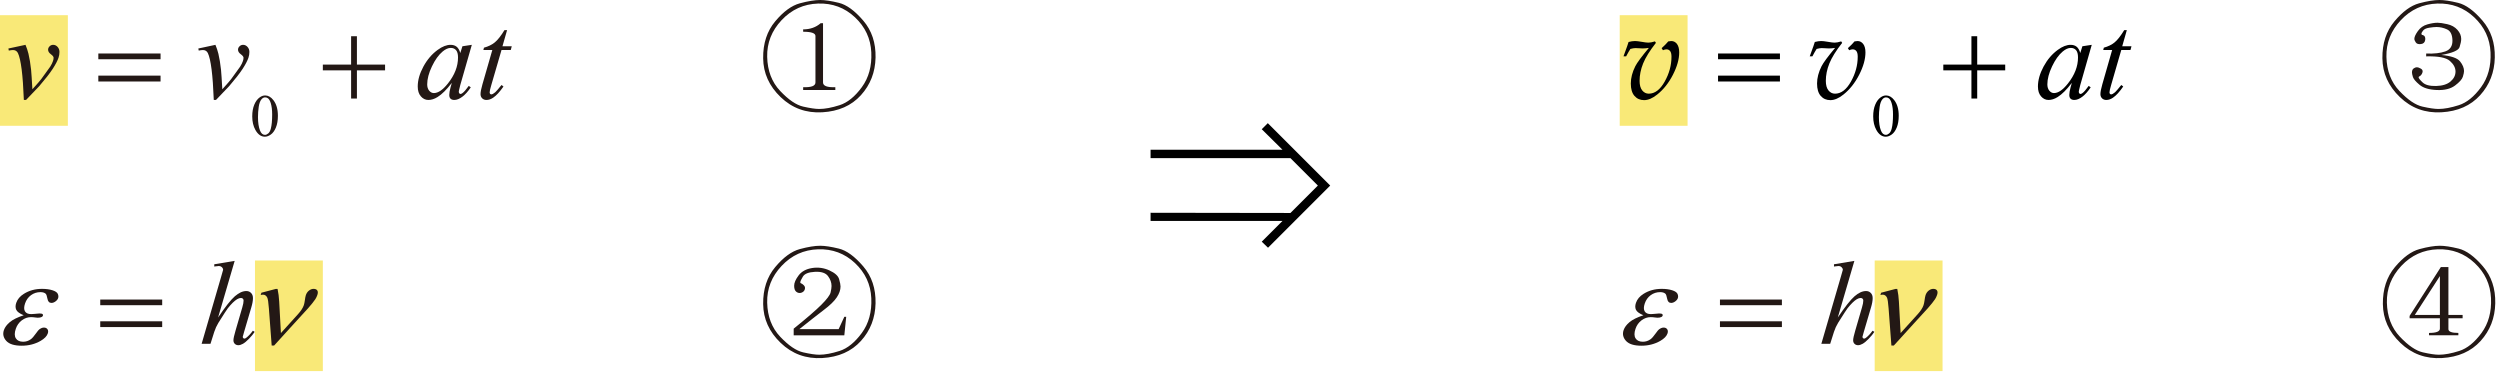
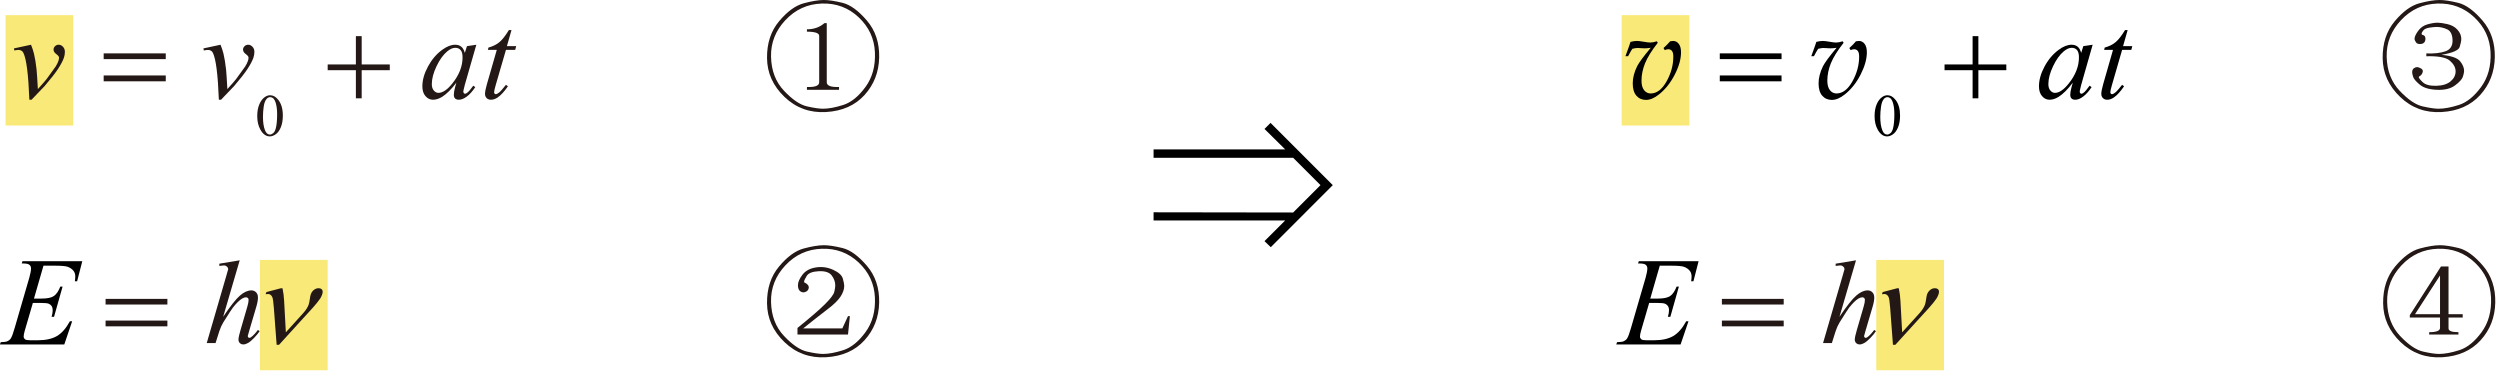
- <svg xmlns="http://www.w3.org/2000/svg" id="_图层_1" data-name="图层 1" width="412.859" height="61.284" viewBox="0 0 412.859 61.284">
+ <svg xmlns="http://www.w3.org/2000/svg" id="_图层_1" data-name="图层 1" width="413.779" height="61.284" viewBox="0 0 413.779 61.284">
  <defs>
    <style>
      .cls-1 {
        fill: #f9e978;
      }

      .cls-2 {
        fill: #231815;
      }
    </style>
  </defs>
  <g>
-     <rect class="cls-1" x="309.593" y="43.018" width="11.207" height="18.265" />
-     <rect class="cls-1" x="267.485" y="2.509" width="11.207" height="18.265" />
+     <rect class="cls-1" x="310.546" y="43.018" width="11.207" height="18.265" />
    <g>
-       <path class="cls-2" d="M306.239,43.083l-2.738,9.351c1.182-1.759,2.104-2.928,2.767-3.505s1.296-.867,1.9-.867c.312,0,.571,.106,.779,.318s.312,.494,.312,.847c0,.424-.091,.937-.272,1.541l-1.189,4.035c-.149,.488-.224,.758-.224,.809,0,.09,.027,.164,.083,.221,.055,.058,.119,.087,.19,.087,.084,0,.182-.042,.292-.125,.37-.282,.737-.674,1.101-1.175l.302,.183c-.221,.34-.528,.714-.92,1.122-.393,.408-.731,.69-1.014,.847-.282,.157-.534,.236-.755,.236-.24,0-.437-.075-.589-.226-.153-.151-.229-.345-.229-.583,0-.283,.114-.809,.341-1.58l1.121-3.852c.143-.481,.214-.86,.214-1.136,0-.128-.041-.231-.122-.308-.081-.077-.187-.116-.316-.116-.188,0-.403,.071-.643,.212-.442,.27-.952,.771-1.53,1.502-.156,.199-.675,1.001-1.559,2.408-.273,.449-.497,.94-.672,1.473l-.624,1.974h-1.461l3.206-11.016,.341-1.194c0-.167-.07-.314-.209-.443s-.31-.192-.511-.192c-.117,0-.296,.019-.536,.058l-.205,.029v-.375l3.371-.559Z" />
+       <path class="cls-2" d="M307.192,43.083l-2.738,9.351c1.182-1.759,2.104-2.928,2.767-3.505s1.296-.867,1.9-.867c.312,0,.571,.106,.779,.318s.312,.494,.312,.847c0,.424-.091,.937-.272,1.541l-1.189,4.035c-.149,.488-.224,.758-.224,.809,0,.09,.027,.164,.083,.221,.055,.058,.119,.087,.19,.087,.084,0,.182-.042,.292-.125,.37-.282,.737-.674,1.101-1.175l.302,.183c-.221,.34-.528,.714-.92,1.122-.393,.408-.731,.69-1.014,.847-.282,.157-.534,.236-.755,.236-.24,0-.437-.075-.589-.226-.153-.151-.229-.345-.229-.583,0-.283,.114-.809,.341-1.58l1.121-3.852c.143-.481,.214-.86,.214-1.136,0-.128-.041-.231-.122-.308-.081-.077-.187-.116-.316-.116-.188,0-.403,.071-.643,.212-.442,.27-.952,.771-1.53,1.502-.156,.199-.675,1.001-1.559,2.408-.273,.449-.497,.94-.672,1.473l-.624,1.974h-1.461l3.206-11.016,.341-1.194c0-.167-.07-.314-.209-.443s-.31-.192-.511-.192c-.117,0-.296,.019-.536,.058l-.205,.029v-.375l3.371-.559Z" />
+       <path class="cls-2" d="M314.828,55.003l2.842-3.139c.479-.533,.792-1.021,.942-1.464,.066-.199,.121-.459,.165-.78,.056-.417,.112-.709,.169-.876,.105-.314,.278-.566,.519-.756,.238-.188,.491-.284,.758-.284,.299,0,.504,.089,.616,.266,.113,.176,.116,.425,.007,.746-.084,.25-.195,.481-.332,.693-.262,.393-.66,.889-1.194,1.493l-2.271,2.484-3.345,3.679h-.399l-.461-6.115c-.073-.976-.161-1.572-.263-1.791-.16-.334-.399-.5-.718-.5-.091,0-.216,.016-.376,.048l.123-.367,2.374-.625h.292c.142,.661,.231,1.367,.271,2.118l.282,5.171Z" />
+       <path class="cls-2" d="M284.993,49.468h10.23v.934h-10.23v-.934Zm0,3.592h10.23v.953h-10.23v-.953Z" />
+     </g>
+     <path d="M274.715,43.971l-1.575,5.446h1.29c.922,0,1.589-.141,2.002-.422,.413-.281,.769-.801,1.067-1.56h.376l-1.413,5h-.406c.122-.42,.184-.779,.184-1.077,0-.292-.06-.525-.179-.701-.118-.176-.28-.307-.487-.391-.207-.085-.642-.127-1.306-.127h-1.311l-1.331,4.562c-.129,.44-.193,.776-.193,1.006,0,.176,.085,.332,.254,.468,.115,.095,.403,.142,.863,.142h1.22c1.321,0,2.379-.234,3.176-.701,.796-.467,1.509-1.28,2.139-2.438h.376l-1.301,3.831h-10.648l.132-.376c.528-.014,.884-.061,1.066-.142,.271-.122,.468-.278,.59-.468,.183-.277,.399-.86,.65-1.748l2.418-8.312c.189-.671,.285-1.182,.285-1.535,0-.257-.09-.458-.27-.604-.18-.146-.53-.218-1.052-.218h-.214l.122-.376h9.897l-.854,3.323h-.376c.047-.312,.071-.573,.071-.783,0-.359-.089-.661-.265-.904-.23-.312-.565-.549-1.006-.711-.325-.122-1.074-.183-2.246-.183h-1.747Z" />
+   </g>
+   <g>
+     <rect class="cls-1" x="268.405" y="2.509" width="11.207" height="18.265" />
+     <path class="cls-2" d="M410.497,15.727c-1.563,1.721-3.687,2.66-6.37,2.816-2.684,.157-4.976-.678-6.877-2.503-1.902-1.825-2.865-3.963-2.892-6.416-.026-2.451,.638-4.485,1.993-6.103,1.354-1.616,2.709-2.607,4.064-2.973C401.77,.184,402.89,0,403.775,0c.782,0,1.811,.157,3.088,.47,1.275,.313,2.617,1.291,4.024,2.934s2.083,3.677,2.032,6.103c-.053,2.425-.859,4.499-2.423,6.22Zm-3.517,1.643c1.301-.418,2.526-1.409,3.673-2.973,1.146-1.565,1.667-3.482,1.563-5.751-.105-2.269-1.004-4.198-2.697-5.79-1.693-1.59-3.725-2.347-6.096-2.269s-4.376,.992-6.018,2.738c-1.641,1.749-2.436,3.769-2.383,6.064,.051,2.295,.768,4.173,2.148,5.633,1.38,1.46,2.645,2.32,3.791,2.582,1.145,.261,2.031,.391,2.656,.391,.938,0,2.059-.209,3.361-.625Zm-2.893-8.293c1.615,.156,2.645,.508,3.088,1.056,.441,.547,.664,1.083,.664,1.604,0,.209-.066,.522-.195,.938-.131,.418-.561,.9-1.289,1.448-.73,.547-1.733,.796-3.01,.743-1.277-.051-2.227-.338-2.852-.861-.626-.521-.99-.951-1.095-1.291-.104-.339-.156-.587-.156-.744,0-.313,.091-.534,.273-.665,.183-.129,.352-.195,.509-.195,.207,0,.441,.078,.703,.234,.26,.157,.338,.379,.234,.665-.105,.288-.262,.483-.469,.587-.105,.053-.156,.105-.156,.157,0,.156,.221,.444,.664,.86,.441,.418,1.184,.614,2.227,.587,1.042-.026,1.837-.274,2.385-.743,.547-.47,.82-1.017,.82-1.643s-.312-1.213-.938-1.76c-.625-.548-1.928-.795-3.907-.744v-.469c1.302,.053,2.356-.065,3.165-.352,.808-.286,1.198-.9,1.173-1.839-.027-.938-.326-1.538-.899-1.799-.573-.26-1.146-.391-1.72-.391-.312,0-.717,.039-1.211,.117-.496,.078-.834,.235-1.016,.47-.184,.234-.273,.404-.273,.508,0,.157,.078,.235,.234,.235,.312,.105,.441,.365,.391,.782-.053,.418-.287,.653-.703,.704-.418,.053-.703-.039-.86-.274-.156-.234-.234-.43-.234-.586,0-.313,.195-.744,.587-1.291,.391-.548,.91-.912,1.562-1.096,.65-.182,1.211-.273,1.68-.273,.364,0,.899,.078,1.603,.234,.704,.157,1.263,.47,1.681,.939,.416,.47,.625,.966,.625,1.487,0,.365-.092,.821-.273,1.369-.184,.547-1.186,.978-3.01,1.291Z" />
+     <path class="cls-2" d="M410.575,56.312c-1.563,1.721-3.687,2.66-6.37,2.816-2.684,.157-4.976-.678-6.877-2.503-1.902-1.825-2.865-3.963-2.892-6.416-.026-2.451,.638-4.485,1.993-6.103,1.354-1.616,2.709-2.607,4.064-2.973,1.354-.364,2.474-.548,3.359-.548,.782,0,1.811,.157,3.088,.47,1.275,.313,2.617,1.291,4.024,2.934s2.083,3.677,2.032,6.103c-.053,2.425-.859,4.499-2.423,6.22Zm-3.517,1.643c1.301-.418,2.526-1.409,3.673-2.973,1.146-1.565,1.667-3.482,1.563-5.751-.105-2.269-1.004-4.198-2.697-5.79-1.693-1.59-3.725-2.347-6.096-2.269s-4.376,.992-6.018,2.738c-1.641,1.749-2.436,3.769-2.383,6.064,.051,2.295,.768,4.173,2.148,5.633,1.38,1.46,2.645,2.32,3.791,2.582,1.145,.261,2.031,.391,2.656,.391,.938,0,2.059-.209,3.361-.625Zm-1.798-13.849v7.902h2.345v.547h-2.345v1.8c0,.418,.548,.626,1.642,.626v.391h-4.846v-.391c1.197,0,1.797-.235,1.797-.704v-1.722h-5.001v-.391l5.157-8.059h1.251Zm-1.407,7.902v-6.416l-4.142,6.416h4.142Z" />
+     <g>
+       <path d="M310.266,19.218c0-.749,.112-1.393,.337-1.933,.224-.541,.522-.943,.894-1.208,.288-.209,.586-.314,.894-.314,.5,0,.948,.256,1.346,.77,.497,.635,.745,1.497,.745,2.584,0,.761-.109,1.408-.327,1.94-.218,.532-.496,.918-.834,1.159-.338,.24-.664,.36-.978,.36-.622,0-1.139-.37-1.553-1.108-.349-.623-.524-1.373-.524-2.25Zm.942,.121c0,.903,.11,1.641,.332,2.211,.183,.48,.455,.721,.817,.721,.173,0,.353-.079,.538-.235,.186-.156,.327-.418,.423-.786,.147-.555,.221-1.337,.221-2.347,0-.748-.077-1.372-.23-1.872-.115-.371-.265-.634-.447-.789-.131-.106-.29-.16-.476-.16-.218,0-.412,.099-.582,.295-.231,.268-.388,.688-.471,1.263-.083,.574-.125,1.141-.125,1.698Z" />
      <g>
-         <path class="cls-2" d="M271.403,52.066c-.67-.282-1.083-.584-1.234-.905-.151-.321-.153-.703-.003-1.146,.202-.597,.623-1.095,1.263-1.493,.873-.546,1.871-.819,2.995-.819,.669,0,1.243,.078,1.724,.231,.481,.155,.775,.355,.884,.603s.125,.479,.052,.698c-.067,.199-.212,.38-.437,.544-.224,.164-.447,.245-.667,.245-.357,0-.577-.229-.66-.688-.082-.459-.184-.739-.305-.842-.197-.167-.481-.251-.851-.251-.585,0-1.105,.168-1.564,.505-.458,.338-.785,.795-.979,1.372-.19,.565-.193,.999-.01,1.3,.185,.302,.526,.453,1.027,.453,.169,0,.357-.012,.567-.038,.334-.045,.591-.067,.773-.067,.278,0,.457,.035,.534,.105,.076,.071,.099,.154,.066,.25-.032,.096-.1,.17-.201,.221-.146,.083-.364,.126-.656,.126-.065,0-.169-.01-.312-.03-.323-.044-.591-.067-.806-.067-.545,0-1.052,.177-1.518,.53-.467,.353-.797,.818-.992,1.396-.228,.673-.225,1.198,.009,1.574,.234,.376,.637,.563,1.208,.563,.461,0,.884-.138,1.27-.415,.223-.16,.514-.494,.874-1.001,.235-.333,.407-.54,.509-.616,.277-.206,.533-.308,.768-.308,.272,0,.471,.093,.597,.279,.126,.186,.142,.417,.049,.693-.149,.443-.543,.852-1.183,1.224-.927,.533-1.968,.799-3.124,.799-1.221,0-2.071-.267-2.551-.799-.479-.533-.61-1.124-.392-1.772,.156-.462,.481-.902,.977-1.32,.494-.417,1.261-.796,2.297-1.136Z" />
-         <path class="cls-2" d="M313.875,55.003l2.842-3.139c.479-.533,.792-1.021,.942-1.464,.066-.199,.121-.459,.165-.78,.056-.417,.112-.709,.169-.876,.105-.314,.278-.566,.519-.756,.238-.188,.491-.284,.758-.284,.299,0,.504,.089,.616,.266,.113,.176,.116,.425,.007,.746-.084,.25-.195,.481-.332,.693-.262,.393-.66,.889-1.194,1.493l-2.271,2.484-3.345,3.679h-.399l-.461-6.115c-.073-.976-.161-1.572-.263-1.791-.16-.334-.399-.5-.718-.5-.091,0-.216,.016-.376,.048l.123-.367,2.374-.625h.292c.142,.661,.231,1.367,.271,2.118l.282,5.171Z" />
-       </g>
-       <path class="cls-2" d="M284.04,49.468h10.23v.934h-10.23v-.934Zm0,3.592h10.23v.953h-10.23v-.953Z" />
-     </g>
-     <path class="cls-2" d="M409.577,15.727c-1.563,1.721-3.687,2.66-6.37,2.816-2.684,.157-4.976-.678-6.877-2.503-1.902-1.825-2.865-3.963-2.892-6.416-.026-2.451,.638-4.485,1.993-6.103,1.354-1.616,2.709-2.607,4.064-2.973C400.85,.184,401.97,0,402.856,0c.782,0,1.811,.157,3.088,.47,1.275,.313,2.617,1.291,4.024,2.934s2.083,3.677,2.032,6.103c-.053,2.425-.859,4.499-2.423,6.22Zm-3.517,1.643c1.301-.418,2.526-1.409,3.673-2.973,1.146-1.565,1.667-3.482,1.563-5.751-.105-2.269-1.004-4.198-2.697-5.79-1.693-1.59-3.725-2.347-6.096-2.269s-4.376,.992-6.018,2.738c-1.641,1.749-2.436,3.769-2.383,6.064,.051,2.295,.768,4.173,2.148,5.633,1.38,1.46,2.645,2.32,3.791,2.582,1.145,.261,2.031,.391,2.656,.391,.938,0,2.059-.209,3.361-.625Zm-2.893-8.293c1.615,.156,2.645,.508,3.088,1.056,.441,.547,.664,1.083,.664,1.604,0,.209-.066,.522-.195,.938-.131,.418-.561,.9-1.289,1.448-.73,.547-1.733,.796-3.01,.743-1.277-.051-2.227-.338-2.852-.861-.626-.521-.99-.951-1.095-1.291-.104-.339-.156-.587-.156-.744,0-.313,.091-.534,.273-.665,.183-.129,.352-.195,.508-.195,.208,0,.442,.078,.704,.234,.26,.157,.338,.379,.234,.665-.105,.288-.262,.483-.469,.587-.105,.053-.156,.105-.156,.157,0,.156,.221,.444,.664,.86,.441,.418,1.184,.614,2.227,.587,1.042-.026,1.837-.274,2.384-.743,.548-.47,.821-1.017,.821-1.643s-.312-1.213-.938-1.76c-.625-.548-1.928-.795-3.907-.744v-.469c1.302,.053,2.356-.065,3.165-.352,.808-.286,1.198-.9,1.173-1.839-.027-.938-.326-1.538-.899-1.799-.573-.26-1.146-.391-1.72-.391-.312,0-.717,.039-1.211,.117-.496,.078-.834,.235-1.016,.47-.184,.234-.273,.404-.273,.508,0,.157,.078,.235,.234,.235,.312,.105,.441,.365,.391,.782-.053,.418-.287,.653-.703,.704-.418,.053-.704-.039-.86-.274-.156-.234-.234-.43-.234-.586,0-.313,.195-.744,.587-1.291,.391-.548,.91-.912,1.562-1.096,.65-.182,1.211-.273,1.68-.273,.364,0,.899,.078,1.603,.234,.704,.157,1.263,.47,1.681,.939,.416,.47,.625,.966,.625,1.487,0,.365-.092,.821-.273,1.369-.184,.547-1.186,.978-3.01,1.291Z" />
-     <path class="cls-2" d="M409.655,56.312c-1.563,1.721-3.687,2.66-6.37,2.816-2.684,.157-4.976-.678-6.877-2.503-1.902-1.825-2.865-3.963-2.892-6.416-.026-2.451,.638-4.485,1.993-6.103,1.354-1.616,2.709-2.607,4.064-2.973,1.354-.364,2.474-.548,3.359-.548,.782,0,1.811,.157,3.088,.47,1.275,.313,2.617,1.291,4.024,2.934s2.083,3.677,2.032,6.103c-.053,2.425-.859,4.499-2.423,6.22Zm-3.517,1.643c1.301-.418,2.526-1.409,3.673-2.973,1.146-1.565,1.667-3.482,1.563-5.751-.105-2.269-1.004-4.198-2.697-5.79-1.693-1.59-3.725-2.347-6.096-2.269s-4.376,.992-6.018,2.738c-1.641,1.749-2.436,3.769-2.383,6.064,.051,2.295,.768,4.173,2.148,5.633,1.38,1.46,2.645,2.32,3.791,2.582,1.145,.261,2.031,.391,2.656,.391,.938,0,2.059-.209,3.361-.625Zm-1.798-13.849v7.902h2.345v.547h-2.345v1.8c0,.418,.548,.626,1.642,.626v.391h-4.846v-.391c1.197,0,1.797-.235,1.797-.704v-1.722h-5.001v-.391l5.157-8.059h1.251Zm-1.407,7.902v-6.416l-4.142,6.416h4.142Z" />
-     <g>
-       <path d="M309.346,19.218c0-.749,.112-1.393,.337-1.933,.224-.541,.522-.943,.894-1.208,.288-.209,.586-.314,.894-.314,.5,0,.948,.256,1.346,.77,.497,.635,.745,1.497,.745,2.584,0,.761-.109,1.408-.327,1.94-.218,.532-.496,.918-.834,1.159-.338,.24-.664,.36-.978,.36-.622,0-1.139-.37-1.553-1.108-.349-.623-.524-1.373-.524-2.25Zm.942,.121c0,.903,.11,1.641,.332,2.211,.183,.48,.455,.721,.817,.721,.173,0,.353-.079,.538-.235,.186-.156,.327-.418,.423-.786,.147-.555,.221-1.337,.221-2.347,0-.748-.077-1.372-.23-1.872-.115-.371-.265-.634-.447-.789-.131-.106-.29-.16-.476-.16-.218,0-.412,.099-.582,.295-.231,.268-.388,.688-.471,1.263-.083,.574-.125,1.141-.125,1.698Z" />
-       <g>
-         <path d="M345.439,7.404l-1.898,6.644-.214,.892c-.02,.085-.029,.157-.029,.216,0,.104,.032,.196,.097,.274,.052,.059,.117,.088,.195,.088,.084,0,.195-.052,.331-.157,.253-.189,.59-.581,1.012-1.176l.331,.235c-.448,.68-.909,1.197-1.382,1.553s-.912,.534-1.314,.534c-.279,0-.488-.07-.628-.211-.14-.14-.209-.344-.209-.612,0-.32,.071-.742,.214-1.264l.205-.735c-.85,1.117-1.632,1.898-2.346,2.342-.513,.32-1.016,.48-1.509,.48-.474,0-.883-.198-1.227-.593-.344-.395-.516-.939-.516-1.631,0-1.039,.31-2.135,.93-3.288,.62-1.153,1.407-2.076,2.361-2.768,.746-.549,1.451-.823,2.112-.823,.396,0,.726,.104,.988,.313s.462,.555,.599,1.039l.351-1.117,1.548-.235Zm-3.466,.509c-.416,0-.856,.196-1.324,.588-.662,.555-1.251,1.378-1.767,2.469-.516,1.091-.774,2.078-.774,2.959,0,.444,.11,.795,.331,1.054s.474,.387,.759,.387c.708,0,1.477-.526,2.307-1.578,1.11-1.398,1.665-2.832,1.665-4.302,0-.555-.107-.957-.321-1.206-.214-.248-.506-.373-.876-.373Z" />
-         <path d="M351.231,4.973l-.759,2.666h1.528l-.166,.618h-1.519l-1.675,5.782c-.182,.621-.272,1.022-.272,1.206,0,.111,.026,.196,.078,.254,.052,.059,.113,.088,.185,.088,.163,0,.376-.114,.643-.343,.156-.131,.503-.533,1.042-1.206l.321,.245c-.597,.875-1.162,1.493-1.694,1.852-.363,.248-.73,.373-1.1,.373-.286,0-.52-.09-.701-.27s-.272-.41-.272-.691c0-.353,.104-.892,.312-1.617l1.625-5.674h-1.47l.097-.382c.714-.196,1.308-.488,1.782-.877,.474-.389,1.002-1.063,1.587-2.024h.428Z" />
+         <path d="M346.359,7.404l-1.898,6.644-.214,.892c-.02,.085-.029,.157-.029,.216,0,.104,.032,.196,.097,.274,.052,.059,.117,.088,.195,.088,.084,0,.195-.052,.331-.157,.253-.189,.59-.581,1.012-1.176l.331,.235c-.448,.68-.909,1.197-1.382,1.553s-.912,.534-1.314,.534c-.279,0-.488-.07-.628-.211-.14-.14-.209-.344-.209-.612,0-.32,.071-.742,.214-1.264l.205-.735c-.85,1.117-1.632,1.898-2.346,2.342-.513,.32-1.016,.48-1.509,.48-.474,0-.883-.198-1.227-.593-.344-.395-.516-.939-.516-1.631,0-1.039,.31-2.135,.93-3.288,.62-1.153,1.407-2.076,2.361-2.768,.746-.549,1.451-.823,2.112-.823,.396,0,.726,.104,.988,.313s.462,.555,.599,1.039l.351-1.117,1.548-.235Zm-3.466,.509c-.416,0-.856,.196-1.324,.588-.662,.555-1.251,1.378-1.767,2.469-.516,1.091-.774,2.078-.774,2.959,0,.444,.11,.795,.331,1.054s.474,.387,.759,.387c.708,0,1.477-.526,2.307-1.578,1.11-1.398,1.665-2.832,1.665-4.302,0-.555-.107-.957-.321-1.206-.214-.248-.506-.373-.876-.373Z" />
+         <path d="M352.151,4.973l-.759,2.666h1.528l-.166,.618h-1.519l-1.675,5.782c-.182,.621-.272,1.022-.272,1.206,0,.111,.026,.196,.078,.254,.052,.059,.113,.088,.185,.088,.163,0,.376-.114,.643-.343,.156-.131,.503-.533,1.042-1.206l.321,.245c-.597,.875-1.162,1.493-1.694,1.852-.363,.248-.73,.373-1.1,.373-.286,0-.52-.09-.701-.27s-.272-.41-.272-.691c0-.353,.104-.892,.312-1.617l1.625-5.674h-1.47l.097-.382c.714-.196,1.308-.488,1.782-.877,.474-.389,1.002-1.063,1.587-2.024h.428Z" />
      </g>
      <g>
-         <path d="M283.724,8.834h10.222v.951h-10.222v-.951Zm0,3.655h10.222v.97h-10.222v-.97Z" />
-         <path d="M325.569,5.983h.954v4.684h4.624v.951h-4.624v4.655h-.954v-4.655h-4.644v-.951h4.644V5.983Z" />
+         <path d="M284.644,8.834h10.222v.951h-10.222v-.951Zm0,3.655h10.222v.97h-10.222v-.97Z" />
+         <path d="M326.489,5.983h.954v4.684h4.624v.951h-4.624v4.655h-.954v-4.655h-4.644v-.951h4.644V5.983Z" />
      </g>
      <g>
-         <path d="M268.547,9.305h-.438l.604-1.666,.233-.706c.195-.052,.38-.091,.555-.117,.175-.026,.34-.04,.496-.04,.247,0,.594,.04,1.042,.118,.551,.098,.944,.147,1.178,.147,.286,0,.649-.068,1.09-.206l.156,.245c-1.019,1.3-1.723,2.434-2.112,3.401-.39,.967-.584,1.924-.584,2.871,0,.693,.145,1.219,.434,1.578,.289,.359,.65,.539,1.085,.539,1.006,0,1.882-.665,2.628-1.994,.746-1.33,1.12-2.7,1.12-4.111,0-.431-.075-.742-.224-.931s-.354-.284-.613-.284c-.162,0-.354,.049-.574,.147l-.214-.343c.434-.386,.799-.758,1.096-1.117,.207-.04,.372-.059,.495-.059,.381,0,.695,.162,.941,.485,.246,.323,.369,.789,.369,1.396,0,1.11-.347,2.342-1.04,3.694-.694,1.353-1.559,2.44-2.596,3.263-.765,.614-1.484,.921-2.159,.921-.655,0-1.185-.232-1.59-.696s-.607-1.143-.607-2.039c0-.921,.247-1.875,.74-2.861,.298-.588,1.045-1.597,2.239-3.028-.409,.059-.747,.088-1.013,.088-.156,0-.351-.01-.584-.029-.279-.02-.48-.029-.604-.029-.11,0-.235,.011-.375,.034s-.297,.057-.472,.103c-.195,.294-.428,.702-.701,1.225Z" />
-         <path d="M299.304,9.305h-.438l.604-1.666,.233-.706c.195-.052,.38-.091,.555-.117,.175-.026,.34-.04,.496-.04,.247,0,.594,.04,1.042,.118,.551,.098,.944,.147,1.178,.147,.286,0,.649-.068,1.09-.206l.156,.245c-1.019,1.3-1.723,2.434-2.112,3.401-.39,.967-.584,1.924-.584,2.871,0,.693,.145,1.219,.434,1.578,.289,.359,.65,.539,1.085,.539,1.006,0,1.882-.665,2.628-1.994,.746-1.33,1.12-2.7,1.12-4.111,0-.431-.075-.742-.224-.931s-.354-.284-.613-.284c-.162,0-.354,.049-.574,.147l-.214-.343c.434-.386,.799-.758,1.096-1.117,.207-.04,.372-.059,.495-.059,.381,0,.695,.162,.941,.485,.246,.323,.369,.789,.369,1.396,0,1.11-.347,2.342-1.04,3.694-.694,1.353-1.559,2.44-2.596,3.263-.765,.614-1.484,.921-2.159,.921-.655,0-1.185-.232-1.59-.696s-.607-1.143-.607-2.039c0-.921,.247-1.875,.74-2.861,.298-.588,1.045-1.597,2.239-3.028-.409,.059-.747,.088-1.013,.088-.156,0-.351-.01-.584-.029-.279-.02-.48-.029-.604-.029-.11,0-.235,.011-.375,.034s-.297,.057-.472,.103c-.195,.294-.428,.702-.701,1.225Z" />
+         <path d="M269.467,9.305h-.438l.604-1.666,.233-.706c.195-.052,.38-.091,.555-.117,.175-.026,.34-.04,.496-.04,.247,0,.594,.04,1.042,.118,.551,.098,.944,.147,1.178,.147,.286,0,.649-.068,1.09-.206l.156,.245c-1.019,1.3-1.723,2.434-2.112,3.401-.39,.967-.584,1.924-.584,2.871,0,.693,.145,1.219,.434,1.578,.289,.359,.65,.539,1.085,.539,1.006,0,1.882-.665,2.628-1.994,.746-1.33,1.12-2.7,1.12-4.111,0-.431-.075-.742-.224-.931s-.354-.284-.613-.284c-.162,0-.354,.049-.574,.147l-.214-.343c.434-.386,.799-.758,1.096-1.117,.207-.04,.372-.059,.495-.059,.381,0,.695,.162,.941,.485,.246,.323,.369,.789,.369,1.396,0,1.11-.347,2.342-1.04,3.694-.694,1.353-1.559,2.44-2.596,3.263-.765,.614-1.484,.921-2.159,.921-.655,0-1.185-.232-1.59-.696s-.607-1.143-.607-2.039c0-.921,.247-1.875,.74-2.861,.298-.588,1.045-1.597,2.239-3.028-.409,.059-.747,.088-1.013,.088-.156,0-.351-.01-.584-.029-.279-.02-.48-.029-.604-.029-.11,0-.235,.011-.375,.034s-.297,.057-.472,.103c-.195,.294-.428,.702-.701,1.225Z" />
+         <path d="M300.224,9.305h-.438l.604-1.666,.233-.706c.195-.052,.38-.091,.555-.117,.175-.026,.34-.04,.496-.04,.247,0,.594,.04,1.042,.118,.551,.098,.944,.147,1.178,.147,.286,0,.649-.068,1.09-.206l.156,.245c-1.019,1.3-1.723,2.434-2.112,3.401-.39,.967-.584,1.924-.584,2.871,0,.693,.145,1.219,.434,1.578,.289,.359,.65,.539,1.085,.539,1.006,0,1.882-.665,2.628-1.994,.746-1.33,1.12-2.7,1.12-4.111,0-.431-.075-.742-.224-.931s-.354-.284-.613-.284c-.162,0-.354,.049-.574,.147l-.214-.343c.434-.386,.799-.758,1.096-1.117,.207-.04,.372-.059,.495-.059,.381,0,.695,.162,.941,.485,.246,.323,.369,.789,.369,1.396,0,1.11-.347,2.342-1.04,3.694-.694,1.353-1.559,2.44-2.596,3.263-.765,.614-1.484,.921-2.159,.921-.655,0-1.185-.232-1.59-.696s-.607-1.143-.607-2.039c0-.921,.247-1.875,.74-2.861,.298-.588,1.045-1.597,2.239-3.028-.409,.059-.747,.088-1.013,.088-.156,0-.351-.01-.584-.029-.279-.02-.48-.029-.604-.029-.11,0-.235,.011-.375,.034s-.297,.057-.472,.103c-.195,.294-.428,.702-.701,1.225Z" />
      </g>
    </g>
  </g>
-   <rect class="cls-1" x="42.108" y="43.018" width="11.207" height="18.265" />
-   <rect class="cls-1" y="2.509" width="11.207" height="18.265" />
+   <rect class="cls-1" x=".92" y="2.509" width="11.207" height="18.265" />
  <g>
-     <path class="cls-2" d="M41.656,19.218c0-.749,.113-1.393,.338-1.933,.226-.541,.525-.943,.899-1.208,.29-.209,.589-.314,.898-.314,.503,0,.954,.256,1.353,.77,.5,.635,.749,1.497,.749,2.584,0,.761-.109,1.408-.329,1.94-.219,.532-.499,.919-.838,1.159s-.667,.36-.983,.36c-.625,0-1.146-.37-1.561-1.108-.351-.623-.527-1.373-.527-2.25Zm.947,.121c0,.903,.111,1.641,.333,2.211,.184,.48,.458,.721,.821,.721,.174,0,.354-.079,.542-.235,.187-.156,.329-.418,.425-.786,.148-.555,.223-1.337,.223-2.347,0-.749-.078-1.373-.232-1.873-.116-.371-.266-.634-.45-.789-.132-.106-.292-.16-.478-.16-.219,0-.414,.099-.585,.295-.232,.268-.39,.688-.474,1.263-.083,.574-.125,1.141-.125,1.698Z" />
+     <path class="cls-2" d="M42.576,19.218c0-.749,.113-1.393,.338-1.933,.226-.541,.525-.943,.899-1.208,.29-.209,.589-.314,.898-.314,.503,0,.954,.256,1.353,.77,.5,.635,.749,1.497,.749,2.584,0,.761-.109,1.408-.329,1.94-.219,.532-.499,.919-.838,1.159s-.667,.36-.983,.36c-.625,0-1.146-.37-1.561-1.108-.351-.623-.527-1.373-.527-2.25Zm.947,.121c0,.903,.111,1.641,.333,2.211,.184,.48,.458,.721,.821,.721,.174,0,.354-.079,.542-.235,.187-.156,.329-.418,.425-.786,.148-.555,.223-1.337,.223-2.347,0-.749-.078-1.373-.232-1.873-.116-.371-.266-.634-.45-.789-.132-.106-.292-.16-.478-.16-.219,0-.414,.099-.585,.295-.232,.268-.39,.688-.474,1.263-.083,.574-.125,1.141-.125,1.698Z" />
    <g>
-       <path class="cls-2" d="M1.385,8.011l2.828-.607c.202,.483,.366,.977,.49,1.479,.176,.738,.319,1.614,.43,2.626,.052,.51,.124,1.587,.215,3.234,.816-.901,1.302-1.46,1.458-1.676,.861-1.169,1.357-1.855,1.487-2.058,.215-.346,.366-.65,.45-.911,.072-.196,.108-.382,.108-.559,0-.17-.152-.366-.455-.588-.304-.222-.455-.471-.455-.745,0-.209,.083-.395,.25-.558,.167-.164,.364-.245,.592-.245,.274,0,.515,.113,.724,.338,.208,.226,.313,.505,.313,.838s-.052,.653-.157,.96c-.169,.497-.486,1.103-.949,1.818s-1.21,1.674-2.241,2.876c-.13,.15-.854,.908-2.172,2.274h-.362c-.157-4.136-.483-6.716-.979-7.742-.163-.333-.434-.5-.812-.5-.163,0-.395,.029-.695,.088l-.068-.343Z" />
-       <path class="cls-2" d="M32.75,8.011l2.828-.607c.202,.483,.366,.977,.49,1.479,.176,.738,.319,1.614,.43,2.626,.052,.51,.124,1.587,.215,3.234,.816-.901,1.302-1.46,1.458-1.676,.861-1.169,1.357-1.855,1.487-2.058,.215-.346,.366-.65,.45-.911,.072-.196,.108-.382,.108-.559,0-.17-.152-.366-.455-.588-.304-.222-.455-.471-.455-.745,0-.209,.083-.395,.25-.558,.167-.164,.364-.245,.592-.245,.274,0,.515,.113,.724,.338,.208,.226,.313,.505,.313,.838s-.052,.653-.157,.96c-.169,.497-.486,1.103-.949,1.818s-1.21,1.674-2.241,2.876c-.13,.15-.854,.908-2.172,2.274h-.362c-.157-4.136-.483-6.716-.979-7.742-.163-.333-.434-.5-.812-.5-.163,0-.395,.029-.695,.088l-.068-.343Z" />
-       <path class="cls-2" d="M77.919,7.404l-1.908,6.644-.215,.892c-.02,.085-.029,.157-.029,.216,0,.104,.033,.196,.098,.274,.052,.059,.118,.088,.196,.088,.085,0,.196-.052,.333-.157,.254-.189,.593-.582,1.018-1.176l.333,.235c-.45,.68-.914,1.197-1.39,1.553-.477,.356-.917,.534-1.321,.534-.281,0-.491-.07-.631-.211-.141-.14-.21-.344-.21-.612,0-.32,.072-.742,.215-1.264l.206-.735c-.855,1.117-1.641,1.898-2.359,2.342-.515,.32-1.021,.48-1.517,.48-.477,0-.888-.198-1.233-.593-.346-.395-.519-.939-.519-1.631,0-1.039,.312-2.135,.935-3.288,.623-1.153,1.414-2.076,2.374-2.768,.75-.549,1.458-.823,2.124-.823,.398,0,.729,.104,.993,.313,.265,.209,.465,.555,.602,1.039l.353-1.117,1.556-.235Zm-3.484,.509c-.417,0-.861,.196-1.331,.588-.666,.555-1.257,1.378-1.776,2.469-.519,1.091-.778,2.078-.778,2.959,0,.444,.111,.795,.333,1.054,.222,.258,.477,.387,.764,.387,.711,0,1.484-.526,2.319-1.578,1.116-1.398,1.673-2.832,1.673-4.302,0-.555-.107-.957-.323-1.206-.215-.248-.509-.373-.881-.373Z" />
-       <path class="cls-2" d="M83.742,4.973l-.763,2.666h1.536l-.166,.618h-1.527l-1.684,5.782c-.183,.621-.274,1.022-.274,1.206,0,.111,.026,.196,.079,.254,.052,.059,.114,.088,.186,.088,.163,0,.378-.114,.646-.343,.157-.131,.506-.533,1.047-1.206l.323,.245c-.6,.875-1.168,1.493-1.703,1.852-.366,.248-.734,.373-1.106,.373-.287,0-.522-.09-.705-.27s-.274-.41-.274-.691c0-.353,.104-.892,.313-1.617l1.634-5.674h-1.478l.098-.382c.718-.196,1.314-.488,1.791-.877,.476-.389,1.008-1.063,1.595-2.024h.431Z" />
+       <path class="cls-2" d="M2.305,8.011l2.828-.607c.202,.483,.366,.977,.49,1.479,.176,.738,.319,1.614,.43,2.626,.052,.51,.124,1.587,.215,3.234,.816-.901,1.302-1.46,1.458-1.676,.861-1.169,1.357-1.855,1.487-2.058,.215-.346,.366-.65,.45-.911,.072-.196,.108-.382,.108-.559,0-.17-.152-.366-.455-.588-.304-.222-.455-.471-.455-.745,0-.209,.083-.395,.25-.558,.167-.164,.364-.245,.592-.245,.274,0,.515,.113,.724,.338,.208,.226,.313,.505,.313,.838s-.052,.653-.157,.96c-.169,.497-.486,1.103-.949,1.818s-1.21,1.674-2.241,2.876c-.13,.15-.854,.908-2.172,2.274h-.362c-.157-4.136-.483-6.716-.979-7.742-.163-.333-.434-.5-.812-.5-.163,0-.395,.029-.695,.088l-.068-.343Z" />
+       <path class="cls-2" d="M33.67,8.011l2.828-.607c.202,.483,.366,.977,.49,1.479,.176,.738,.319,1.614,.43,2.626,.052,.51,.124,1.587,.215,3.234,.816-.901,1.302-1.46,1.458-1.676,.861-1.169,1.357-1.855,1.487-2.058,.215-.346,.366-.65,.45-.911,.072-.196,.108-.382,.108-.559,0-.17-.152-.366-.455-.588-.304-.222-.455-.471-.455-.745,0-.209,.083-.395,.25-.558,.167-.164,.364-.245,.592-.245,.274,0,.515,.113,.724,.338,.208,.226,.313,.505,.313,.838s-.052,.653-.157,.96c-.169,.497-.486,1.103-.949,1.818s-1.21,1.674-2.241,2.876c-.13,.15-.854,.908-2.172,2.274h-.362c-.157-4.136-.483-6.716-.979-7.742-.163-.333-.434-.5-.812-.5-.163,0-.395,.029-.695,.088l-.068-.343Z" />
+       <path class="cls-2" d="M78.839,7.404l-1.908,6.644-.215,.892c-.02,.085-.029,.157-.029,.216,0,.104,.033,.196,.098,.274,.052,.059,.118,.088,.196,.088,.085,0,.196-.052,.333-.157,.254-.189,.593-.582,1.018-1.176l.333,.235c-.45,.68-.914,1.197-1.39,1.553-.477,.356-.917,.534-1.321,.534-.281,0-.491-.07-.631-.211-.141-.14-.21-.344-.21-.612,0-.32,.072-.742,.215-1.264l.206-.735c-.855,1.117-1.641,1.898-2.359,2.342-.515,.32-1.021,.48-1.517,.48-.477,0-.888-.198-1.233-.593-.346-.395-.519-.939-.519-1.631,0-1.039,.312-2.135,.935-3.288,.623-1.153,1.414-2.076,2.374-2.768,.75-.549,1.458-.823,2.124-.823,.398,0,.729,.104,.993,.313,.265,.209,.465,.555,.602,1.039l.353-1.117,1.556-.235Zm-3.484,.509c-.417,0-.861,.196-1.331,.588-.666,.555-1.257,1.378-1.776,2.469-.519,1.091-.778,2.078-.778,2.959,0,.444,.111,.795,.333,1.054,.222,.258,.477,.387,.764,.387,.711,0,1.484-.526,2.319-1.578,1.116-1.398,1.673-2.832,1.673-4.302,0-.555-.107-.957-.323-1.206-.215-.248-.509-.373-.881-.373Z" />
+       <path class="cls-2" d="M84.662,4.973l-.763,2.666h1.536l-.166,.618h-1.527l-1.684,5.782c-.183,.621-.274,1.022-.274,1.206,0,.111,.026,.196,.079,.254,.052,.059,.114,.088,.186,.088,.163,0,.378-.114,.646-.343,.157-.131,.506-.533,1.047-1.206l.323,.245c-.6,.875-1.168,1.493-1.703,1.852-.366,.248-.734,.373-1.106,.373-.287,0-.522-.09-.705-.27s-.274-.41-.274-.691c0-.353,.104-.892,.313-1.617l1.634-5.674h-1.478l.098-.382c.718-.196,1.314-.488,1.791-.877,.476-.389,1.008-1.063,1.595-2.024h.431Z" />
    </g>
    <g>
-       <path class="cls-2" d="M16.239,8.834h10.276v.951h-10.276v-.951Zm0,3.655h10.276v.97h-10.276v-.97Z" />
-       <path class="cls-2" d="M57.983,5.983h.959v4.684h4.649v.951h-4.649v4.655h-.959v-4.655h-4.668v-.951h4.668V5.983Z" />
+       <path class="cls-2" d="M17.159,8.834h10.276v.951h-10.276v-.951Zm0,3.655h10.276v.97h-10.276v-.97Z" />
+       <path class="cls-2" d="M58.903,5.983h.959v4.684h4.649v.951h-4.649v4.655h-.959v-4.655h-4.668v-.951h4.668V5.983Z" />
    </g>
  </g>
+   <path class="cls-2" d="M143.09,15.727c-1.563,1.721-3.687,2.66-6.369,2.816-2.684,.157-4.977-.678-6.877-2.503-1.903-1.825-2.866-3.963-2.892-6.416-.027-2.451,.637-4.485,1.993-6.103,1.354-1.616,2.708-2.607,4.064-2.973C134.363,.184,135.483,0,136.369,0c.782,0,1.81,.157,3.087,.47,1.276,.313,2.618,1.291,4.025,2.934s2.083,3.677,2.032,6.103c-.053,2.425-.86,4.499-2.423,6.22Zm-3.517,1.643c1.302-.418,2.526-1.409,3.673-2.973,1.146-1.565,1.667-3.482,1.563-5.751-.105-2.269-1.003-4.198-2.696-5.79-1.693-1.59-3.726-2.347-6.096-2.269-2.372,.078-4.376,.992-6.018,2.738-1.641,1.749-2.437,3.769-2.384,6.064,.051,2.295,.768,4.173,2.149,5.633,1.38,1.46,2.644,2.32,3.79,2.582,1.146,.261,2.032,.391,2.657,.391,.938,0,2.058-.209,3.361-.625Zm-6.018-2.973c1.354,.052,2.032-.208,2.032-.783V5.946c0-.469-.678-.704-2.032-.704v-.391c1.146,0,2.11-.339,2.892-1.017h.391V13.614c0,.575,.676,.835,2.032,.783v.469h-5.314v-.469Z" />
+   <path class="cls-2" d="M143.09,56.312c-1.563,1.721-3.687,2.66-6.37,2.816-2.684,.157-4.976-.678-6.877-2.503-1.903-1.825-2.866-3.963-2.892-6.416-.027-2.451,.638-4.485,1.993-6.103,1.354-1.616,2.708-2.607,4.064-2.973,1.354-.364,2.474-.548,3.36-.548,.782,0,1.81,.157,3.087,.47,1.276,.313,2.618,1.291,4.025,2.934s2.083,3.677,2.032,6.103c-.053,2.425-.86,4.499-2.423,6.22Zm-3.517,1.643c1.301-.418,2.526-1.409,3.673-2.973,1.146-1.565,1.667-3.482,1.563-5.751-.105-2.269-1.003-4.198-2.696-5.79-1.693-1.59-3.726-2.347-6.096-2.269-2.372,.078-4.376,.992-6.018,2.738-1.642,1.749-2.437,3.769-2.384,6.064,.051,2.295,.768,4.173,2.149,5.633,1.38,1.46,2.644,2.32,3.791,2.582,1.146,.261,2.032,.391,2.657,.391,.938,0,2.058-.209,3.361-.625Zm-6.643-3.599h6.486l.938-2.034h.312l-.312,3.051h-8.362v-1.095c2.136-1.722,3.66-3.038,4.572-3.951,.911-.912,1.419-1.591,1.524-2.034,.104-.443,.157-.795,.157-1.057,0-.573-.196-1.121-.586-1.643-.391-.521-1.107-.755-2.149-.704-1.043,.053-1.708,.313-1.993,.783-.287,.469-.43,.782-.43,.938,0,.105,.025,.157,.078,.157,.156,.053,.325,.17,.508,.352,.182,.184,.234,.405,.156,.665-.078,.262-.261,.444-.547,.548-.287,.105-.561,.066-.821-.118-.261-.182-.391-.521-.391-1.017s.247-1.068,.743-1.721c.495-.651,1.237-1.056,2.227-1.213,.989-.156,1.94-.025,2.853,.392,.911,.418,1.446,.899,1.602,1.447,.157,.548,.235,.952,.235,1.213,0,.574-.209,1.173-.625,1.799-.417,.626-1.146,1.33-2.188,2.112-1.094,.835-2.423,1.878-3.986,3.13Z" />
+   <path d="M218.557,30.642l-4.528-4.528h-23.099v-1.387h21.782l-3.423-3.387,1.001-1,10.303,10.303-10.268,10.268-1.036-1,3.423-3.422h-21.782v-1.352l23.099,.035,4.528-4.529Z" />
  <g>
-     <path class="cls-2" d="M38.754,43.083l-2.738,9.351c1.182-1.759,2.104-2.928,2.767-3.505s1.296-.867,1.9-.867c.312,0,.571,.106,.779,.318s.312,.494,.312,.847c0,.424-.091,.937-.272,1.541l-1.189,4.035c-.149,.488-.224,.758-.224,.809,0,.09,.027,.164,.083,.221,.055,.058,.119,.087,.19,.087,.084,0,.182-.042,.292-.125,.37-.282,.737-.674,1.101-1.175l.302,.183c-.221,.34-.528,.714-.92,1.122-.393,.408-.731,.69-1.014,.847-.282,.157-.534,.236-.755,.236-.24,0-.437-.075-.589-.226-.153-.151-.229-.345-.229-.583,0-.283,.114-.809,.341-1.58l1.121-3.852c.143-.481,.214-.86,.214-1.136,0-.128-.041-.231-.122-.308-.081-.077-.187-.116-.316-.116-.188,0-.403,.071-.643,.212-.442,.27-.952,.771-1.53,1.502-.156,.199-.675,1.001-1.559,2.408-.273,.449-.497,.94-.672,1.473l-.624,1.974h-1.461l3.206-11.016,.341-1.194c0-.167-.07-.314-.209-.443s-.31-.192-.511-.192c-.117,0-.296,.019-.536,.058l-.205,.029v-.375l3.371-.559Z" />
+     <rect class="cls-1" x="43.028" y="43.018" width="11.207" height="18.265" />
    <g>
-       <path class="cls-2" d="M3.918,52.066c-.67-.282-1.083-.584-1.234-.905-.151-.321-.153-.703-.003-1.146,.202-.597,.623-1.095,1.263-1.493,.873-.546,1.871-.819,2.995-.819,.669,0,1.243,.078,1.724,.231,.481,.155,.775,.355,.884,.603s.125,.479,.052,.698c-.067,.199-.212,.38-.437,.544-.224,.164-.447,.245-.667,.245-.357,0-.577-.229-.66-.688-.082-.459-.184-.739-.305-.842-.197-.167-.481-.251-.851-.251-.585,0-1.105,.168-1.564,.505-.458,.338-.785,.795-.979,1.372-.19,.565-.193,.999-.01,1.3,.185,.302,.526,.453,1.027,.453,.169,0,.357-.012,.567-.038,.334-.045,.591-.067,.773-.067,.278,0,.457,.035,.534,.105,.076,.071,.099,.154,.066,.25-.032,.096-.1,.17-.201,.221-.146,.083-.364,.126-.656,.126-.065,0-.169-.01-.312-.03-.323-.044-.591-.067-.806-.067-.545,0-1.052,.177-1.518,.53-.467,.353-.797,.818-.992,1.396-.228,.673-.225,1.198,.009,1.574,.234,.376,.637,.563,1.208,.563,.461,0,.884-.138,1.27-.415,.223-.16,.514-.494,.874-1.001,.235-.333,.407-.54,.509-.616,.277-.206,.533-.308,.768-.308,.272,0,.471,.093,.597,.279,.126,.186,.142,.417,.049,.693-.149,.443-.543,.852-1.183,1.224-.927,.533-1.968,.799-3.124,.799-1.221,0-2.071-.267-2.551-.799-.479-.533-.61-1.124-.392-1.772,.156-.462,.481-.902,.977-1.32,.494-.417,1.261-.796,2.297-1.136Z" />
-       <path class="cls-2" d="M46.39,55.003l2.842-3.139c.479-.533,.792-1.021,.942-1.464,.066-.199,.121-.459,.165-.78,.056-.417,.112-.709,.169-.876,.105-.314,.278-.566,.519-.756,.238-.188,.491-.284,.758-.284,.299,0,.504,.089,.616,.266,.113,.176,.116,.425,.007,.746-.084,.25-.195,.481-.332,.693-.262,.393-.66,.889-1.194,1.493l-2.271,2.484-3.345,3.679h-.399l-.461-6.115c-.073-.976-.161-1.572-.263-1.791-.16-.334-.399-.5-.718-.5-.091,0-.216,.016-.376,.048l.123-.367,2.374-.625h.292c.142,.661,.231,1.367,.271,2.118l.282,5.171Z" />
+       <path class="cls-2" d="M39.674,43.083l-2.738,9.351c1.182-1.759,2.104-2.928,2.767-3.505s1.296-.867,1.9-.867c.312,0,.571,.106,.779,.318s.312,.494,.312,.847c0,.424-.091,.937-.272,1.541l-1.189,4.035c-.149,.488-.224,.758-.224,.809,0,.09,.027,.164,.083,.221,.055,.058,.119,.087,.19,.087,.084,0,.182-.042,.292-.125,.37-.282,.737-.674,1.101-1.175l.302,.183c-.221,.34-.528,.714-.92,1.122-.393,.408-.731,.69-1.014,.847-.282,.157-.534,.236-.755,.236-.24,0-.437-.075-.589-.226-.153-.151-.229-.345-.229-.583,0-.283,.114-.809,.341-1.58l1.121-3.852c.143-.481,.214-.86,.214-1.136,0-.128-.041-.231-.122-.308-.081-.077-.187-.116-.316-.116-.188,0-.403,.071-.643,.212-.442,.27-.952,.771-1.53,1.502-.156,.199-.675,1.001-1.559,2.408-.273,.449-.497,.94-.672,1.473l-.624,1.974h-1.461l3.206-11.016,.341-1.194c0-.167-.07-.314-.209-.443s-.31-.192-.511-.192c-.117,0-.296,.019-.536,.058l-.205,.029v-.375l3.371-.559Z" />
+       <path class="cls-2" d="M47.31,55.003l2.842-3.139c.479-.533,.792-1.021,.942-1.464,.066-.199,.121-.459,.165-.78,.056-.417,.112-.709,.169-.876,.105-.314,.278-.566,.519-.756,.238-.188,.491-.284,.758-.284,.299,0,.504,.089,.616,.266,.113,.176,.116,.425,.007,.746-.084,.25-.195,.481-.332,.693-.262,.393-.66,.889-1.194,1.493l-2.271,2.484-3.345,3.679h-.399l-.461-6.115c-.073-.976-.161-1.572-.263-1.791-.16-.334-.399-.5-.718-.5-.091,0-.216,.016-.376,.048l.123-.367,2.374-.625h.292c.142,.661,.231,1.367,.271,2.118l.282,5.171Z" />
+       <path class="cls-2" d="M17.475,49.468h10.23v.934h-10.23v-.934Zm0,3.592h10.23v.953h-10.23v-.953Z" />
    </g>
-     <path class="cls-2" d="M16.555,49.468h10.23v.934h-10.23v-.934Zm0,3.592h10.23v.953h-10.23v-.953Z" />
+     <path d="M7.197,43.971l-1.575,5.446h1.291c.921,0,1.589-.141,2.002-.422,.413-.281,.769-.801,1.067-1.56h.376l-1.413,5h-.406c.122-.42,.183-.779,.183-1.077,0-.292-.06-.525-.178-.701s-.281-.307-.488-.391c-.207-.085-.642-.127-1.306-.127h-1.311l-1.331,4.562c-.129,.44-.193,.776-.193,1.006,0,.176,.085,.332,.254,.468,.115,.095,.403,.142,.863,.142h1.22c1.321,0,2.379-.234,3.175-.701,.796-.467,1.509-1.28,2.139-2.438h.376l-1.3,3.831H-.007l.132-.376c.528-.014,.884-.061,1.067-.142,.271-.122,.468-.278,.589-.468,.183-.277,.4-.86,.65-1.748l2.418-8.312c.189-.671,.285-1.182,.285-1.535,0-.257-.09-.458-.27-.604-.18-.146-.53-.218-1.052-.218h-.213l.122-.376H13.619l-.854,3.323h-.376c.047-.312,.071-.573,.071-.783,0-.359-.088-.661-.264-.904-.23-.312-.566-.549-1.006-.711-.325-.122-1.074-.183-2.246-.183h-1.748Z" />
  </g>
-   <path class="cls-2" d="M142.17,15.727c-1.563,1.721-3.687,2.66-6.37,2.816-2.684,.157-4.976-.678-6.877-2.503-1.903-1.825-2.866-3.963-2.892-6.416-.027-2.451,.637-4.485,1.993-6.103,1.354-1.616,2.708-2.607,4.064-2.973C133.443,.184,134.563,0,135.449,0c.782,0,1.81,.157,3.087,.47,1.276,.313,2.618,1.291,4.025,2.934s2.083,3.677,2.032,6.103c-.053,2.425-.86,4.499-2.423,6.22Zm-3.517,1.643c1.302-.418,2.527-1.409,3.673-2.973,1.146-1.565,1.667-3.482,1.563-5.751-.105-2.269-1.004-4.198-2.696-5.79-1.693-1.59-3.726-2.347-6.096-2.269-2.372,.078-4.376,.992-6.018,2.738-1.641,1.749-2.437,3.769-2.384,6.064,.051,2.295,.768,4.173,2.149,5.633,1.379,1.46,2.644,2.32,3.79,2.582,1.146,.261,2.032,.391,2.657,.391,.938,0,2.058-.209,3.36-.625Zm-6.018-2.973c1.354,.052,2.032-.208,2.032-.783V5.946c0-.469-.678-.704-2.032-.704v-.391c1.146,0,2.11-.339,2.892-1.017h.391V13.614c0,.575,.676,.835,2.032,.783v.469h-5.314v-.469Z" />
-   <path class="cls-2" d="M142.17,56.312c-1.563,1.721-3.687,2.66-6.37,2.816-2.684,.157-4.976-.678-6.877-2.503-1.903-1.825-2.866-3.963-2.892-6.416-.027-2.451,.638-4.485,1.993-6.103,1.354-1.616,2.708-2.607,4.064-2.973,1.354-.364,2.474-.548,3.36-.548,.782,0,1.81,.157,3.087,.47,1.276,.313,2.618,1.291,4.025,2.934s2.083,3.677,2.032,6.103c-.053,2.425-.86,4.499-2.423,6.22Zm-3.517,1.643c1.302-.418,2.527-1.409,3.673-2.973,1.146-1.565,1.667-3.482,1.563-5.751-.105-2.269-1.004-4.198-2.696-5.79-1.693-1.59-3.726-2.347-6.096-2.269-2.372,.078-4.376,.992-6.018,2.738-1.642,1.749-2.437,3.769-2.384,6.064,.051,2.295,.768,4.173,2.149,5.633,1.38,1.46,2.644,2.32,3.791,2.582,1.146,.261,2.032,.391,2.657,.391,.938,0,2.058-.209,3.36-.625Zm-6.643-3.599h6.486l.938-2.034h.312l-.312,3.051h-8.362v-1.095c2.136-1.722,3.66-3.038,4.572-3.951,.911-.912,1.419-1.591,1.524-2.034,.104-.443,.156-.795,.156-1.057,0-.573-.195-1.121-.586-1.643-.391-.521-1.107-.755-2.149-.704-1.043,.053-1.708,.313-1.993,.783-.287,.469-.43,.782-.43,.938,0,.105,.025,.157,.078,.157,.156,.053,.325,.17,.508,.352,.182,.184,.234,.405,.156,.665-.078,.262-.261,.444-.547,.548-.287,.105-.561,.066-.821-.118-.261-.182-.391-.521-.391-1.017s.247-1.068,.743-1.721c.494-.651,1.237-1.056,2.227-1.213,.989-.156,1.94-.025,2.853,.392,.911,.418,1.446,.899,1.602,1.447s.235,.952,.235,1.213c0,.574-.209,1.173-.625,1.799-.417,.626-1.146,1.33-2.188,2.112-1.094,.835-2.423,1.878-3.986,3.13Z" />
-   <path d="M217.637,30.642l-4.528-4.528h-23.099v-1.387h21.782l-3.423-3.387,1.001-1,10.303,10.303-10.268,10.268-1.036-1,3.423-3.422h-21.782v-1.352l23.099,.035,4.528-4.529Z" />
</svg>
